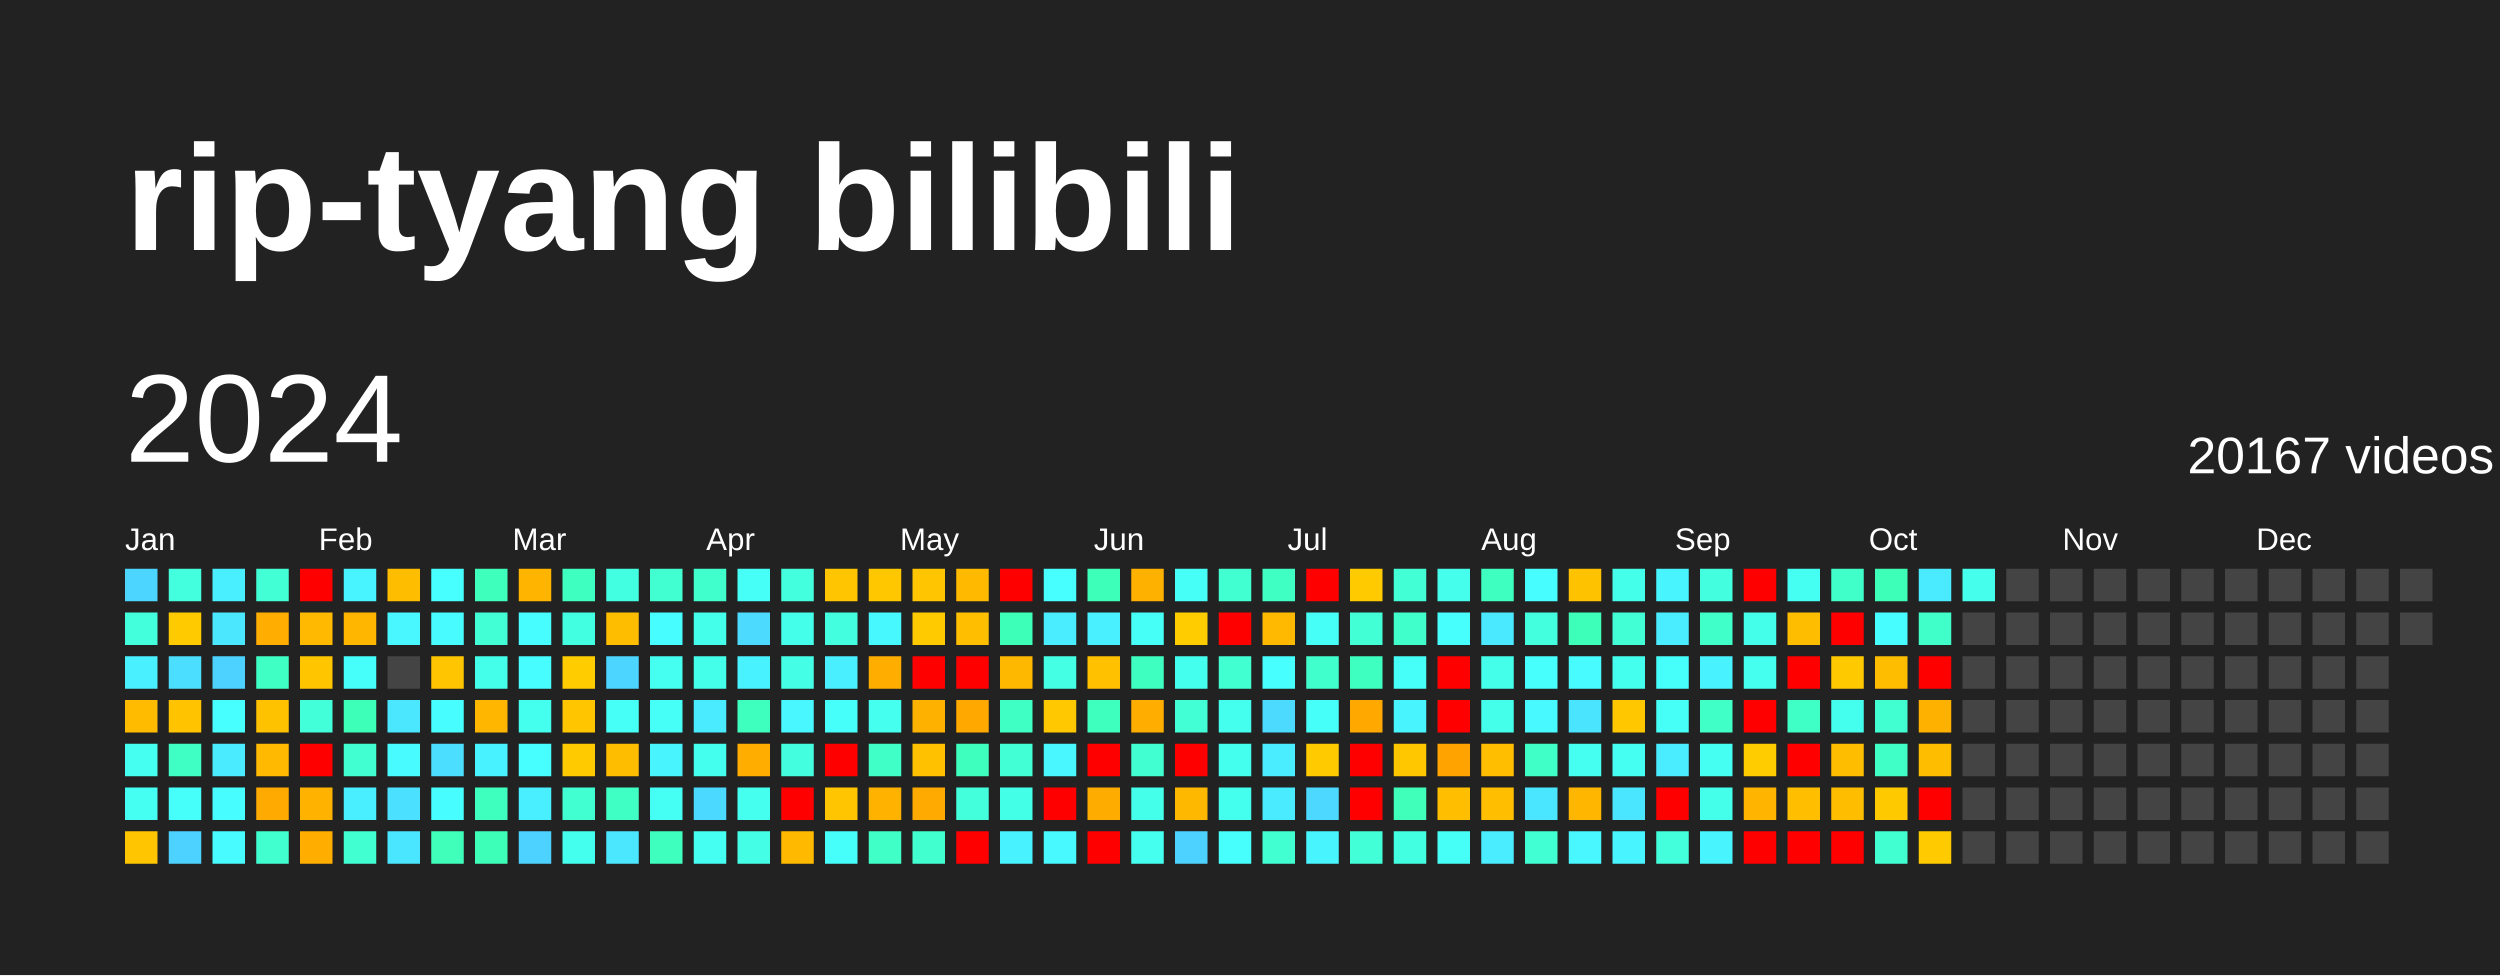
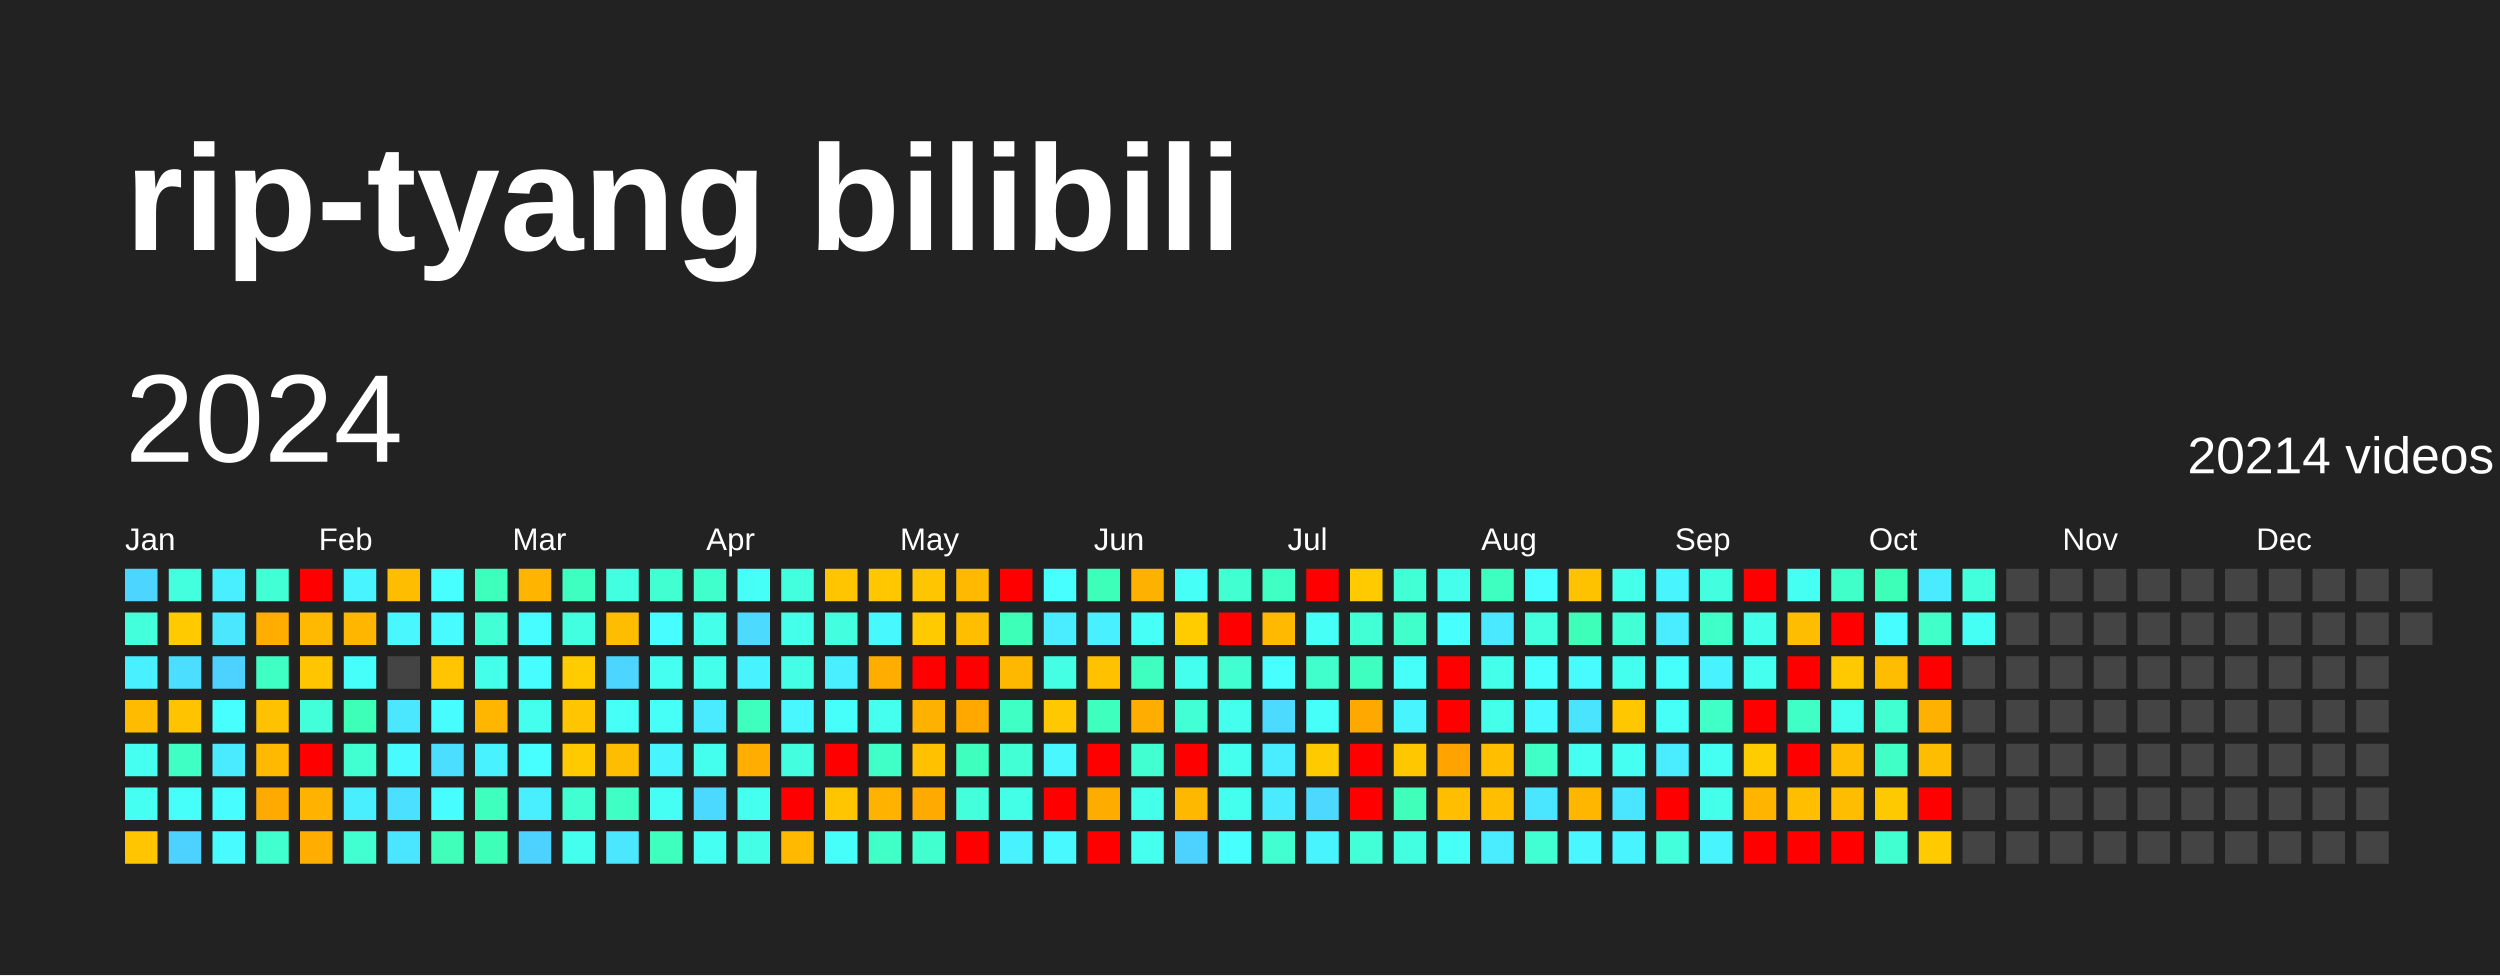
<svg xmlns="http://www.w3.org/2000/svg" baseProfile="full" height="78mm" version="1.1" viewBox="0,0,200,78" width="200mm">
  <defs />
  <rect fill="#222222" height="78" width="200" x="0" y="0" />
  <text fill="#FFFFFF" style="font-size:12px; font-family:Arial; font-weight:bold;" x="10" y="20">rip-tyang bilibili</text>
  <text dominant-baseline="hanging" fill="#FFFFFF" style="font-size:10.0px; font-family:Arial;" x="10" y="30">2024</text>
-   <text dominant-baseline="hanging" fill="#FFFFFF" style="font-size:4.125px; font-family:Arial;" x="175" y="35">20167 videos</text>
+   <text dominant-baseline="hanging" fill="#FFFFFF" style="font-size:4.125px; font-family:Arial;" x="175" y="35">20214 videos</text>
  <text fill="#FFFFFF" style="font-size:2.5px; font-family:Arial" x="10.0" y="44">Jan</text>
  <text fill="#FFFFFF" style="font-size:2.5px; font-family:Arial" x="25.5" y="44">Feb</text>
  <text fill="#FFFFFF" style="font-size:2.5px; font-family:Arial" x="41.0" y="44">Mar</text>
  <text fill="#FFFFFF" style="font-size:2.5px; font-family:Arial" x="56.5" y="44">Apr</text>
  <text fill="#FFFFFF" style="font-size:2.5px; font-family:Arial" x="72.0" y="44">May</text>
  <text fill="#FFFFFF" style="font-size:2.5px; font-family:Arial" x="87.5" y="44">Jun</text>
  <text fill="#FFFFFF" style="font-size:2.5px; font-family:Arial" x="103.0" y="44">Jul</text>
  <text fill="#FFFFFF" style="font-size:2.5px; font-family:Arial" x="118.5" y="44">Aug</text>
  <text fill="#FFFFFF" style="font-size:2.5px; font-family:Arial" x="134.0" y="44">Sep</text>
  <text fill="#FFFFFF" style="font-size:2.5px; font-family:Arial" x="149.5" y="44">Oct</text>
  <text fill="#FFFFFF" style="font-size:2.5px; font-family:Arial" x="165.0" y="44">Nov</text>
  <text fill="#FFFFFF" style="font-size:2.5px; font-family:Arial" x="180.5" y="44">Dec</text>
  <rect fill="#4cd6ff" height="2.6" width="2.6" x="10.0" y="45.5" />
  <rect fill="#43ffdb" height="2.6" width="2.6" x="10.0" y="49.0" />
  <rect fill="#49f0ff" height="2.6" width="2.6" x="10.0" y="52.5" />
  <rect fill="#ffbb00" height="2.6" width="2.6" x="10.0" y="56.0" />
  <rect fill="#45fff1" height="2.6" width="2.6" x="10.0" y="59.5" />
  <rect fill="#45fff3" height="2.6" width="2.6" x="10.0" y="63.0" />
  <rect fill="#ffc500" height="2.6" width="2.6" x="10.0" y="66.5" />
  <rect fill="#43ffdd" height="2.6" width="2.6" x="13.5" y="45.5" />
  <rect fill="#ffcb00" height="2.6" width="2.6" x="13.5" y="49.0" />
  <rect fill="#4bdeff" height="2.6" width="2.6" x="13.5" y="52.5" />
  <rect fill="#ffc300" height="2.6" width="2.6" x="13.5" y="56.0" />
  <rect fill="#40ffc4" height="2.6" width="2.6" x="13.5" y="59.5" />
  <rect fill="#46fffb" height="2.6" width="2.6" x="13.5" y="63.0" />
  <rect fill="#4dd2ff" height="2.6" width="2.6" x="13.5" y="66.5" />
  <rect fill="#49efff" height="2.6" width="2.6" x="17.0" y="45.5" />
  <rect fill="#4ae7ff" height="2.6" width="2.6" x="17.0" y="49.0" />
  <rect fill="#4dd2ff" height="2.6" width="2.6" x="17.0" y="52.5" />
  <rect fill="#47fffe" height="2.6" width="2.6" x="17.0" y="56.0" />
  <rect fill="#4aeaff" height="2.6" width="2.6" x="17.0" y="59.5" />
  <rect fill="#47fdff" height="2.6" width="2.6" x="17.0" y="63.0" />
  <rect fill="#47fbff" height="2.6" width="2.6" x="17.0" y="66.5" />
  <rect fill="#42ffd6" height="2.6" width="2.6" x="20.5" y="45.5" />
  <rect fill="#ffad00" height="2.6" width="2.6" x="20.5" y="49.0" />
  <rect fill="#40ffc4" height="2.6" width="2.6" x="20.5" y="52.5" />
  <rect fill="#ffc200" height="2.6" width="2.6" x="20.5" y="56.0" />
  <rect fill="#ffb900" height="2.6" width="2.6" x="20.5" y="59.5" />
  <rect fill="#ffaa00" height="2.6" width="2.6" x="20.5" y="63.0" />
  <rect fill="#41ffce" height="2.6" width="2.6" x="20.5" y="66.5" />
  <rect fill="red" height="2.6" width="2.6" x="24.0" y="45.5" />
  <rect fill="#ffb900" height="2.6" width="2.6" x="24.0" y="49.0" />
  <rect fill="#ffc600" height="2.6" width="2.6" x="24.0" y="52.5" />
  <rect fill="#42ffda" height="2.6" width="2.6" x="24.0" y="56.0" />
  <rect fill="red" height="2.6" width="2.6" x="24.0" y="59.5" />
  <rect fill="#ffb200" height="2.6" width="2.6" x="24.0" y="63.0" />
  <rect fill="#ffae00" height="2.6" width="2.6" x="24.0" y="66.5" />
  <rect fill="#48f4ff" height="2.6" width="2.6" x="27.5" y="45.5" />
  <rect fill="#ffb600" height="2.6" width="2.6" x="27.5" y="49.0" />
  <rect fill="#46fffb" height="2.6" width="2.6" x="27.5" y="52.5" />
  <rect fill="#3effb8" height="2.6" width="2.6" x="27.5" y="56.0" />
  <rect fill="#41ffd1" height="2.6" width="2.6" x="27.5" y="59.5" />
  <rect fill="#49efff" height="2.6" width="2.6" x="27.5" y="63.0" />
  <rect fill="#41ffd1" height="2.6" width="2.6" x="27.5" y="66.5" />
  <rect fill="#ffbd00" height="2.6" width="2.6" x="31.0" y="45.5" />
  <rect fill="#48f7ff" height="2.6" width="2.6" x="31.0" y="49.0" />
  <rect fill="#444444" height="2.6" width="2.6" x="31.0" y="52.5" />
  <rect fill="#4ae7ff" height="2.6" width="2.6" x="31.0" y="56.0" />
  <rect fill="#47fbff" height="2.6" width="2.6" x="31.0" y="59.5" />
  <rect fill="#4be0ff" height="2.6" width="2.6" x="31.0" y="63.0" />
  <rect fill="#4ae6ff" height="2.6" width="2.6" x="31.0" y="66.5" />
  <rect fill="#47fffe" height="2.6" width="2.6" x="34.5" y="45.5" />
  <rect fill="#47fbff" height="2.6" width="2.6" x="34.5" y="49.0" />
  <rect fill="#ffc500" height="2.6" width="2.6" x="34.5" y="52.5" />
  <rect fill="#47fdff" height="2.6" width="2.6" x="34.5" y="56.0" />
  <rect fill="#4bdeff" height="2.6" width="2.6" x="34.5" y="59.5" />
  <rect fill="#47fdff" height="2.6" width="2.6" x="34.5" y="63.0" />
  <rect fill="#3fffbb" height="2.6" width="2.6" x="34.5" y="66.5" />
  <rect fill="#3fffbd" height="2.6" width="2.6" x="38.0" y="45.5" />
  <rect fill="#42ffd5" height="2.6" width="2.6" x="38.0" y="49.0" />
  <rect fill="#44ffea" height="2.6" width="2.6" x="38.0" y="52.5" />
  <rect fill="#ffb600" height="2.6" width="2.6" x="38.0" y="56.0" />
  <rect fill="#49f2ff" height="2.6" width="2.6" x="38.0" y="59.5" />
  <rect fill="#3fffbf" height="2.6" width="2.6" x="38.0" y="63.0" />
  <rect fill="#3effb8" height="2.6" width="2.6" x="38.0" y="66.5" />
  <rect fill="#ffb400" height="2.6" width="2.6" x="41.5" y="45.5" />
  <rect fill="#47fdff" height="2.6" width="2.6" x="41.5" y="49.0" />
  <rect fill="#47fdff" height="2.6" width="2.6" x="41.5" y="52.5" />
  <rect fill="#45ffee" height="2.6" width="2.6" x="41.5" y="56.0" />
  <rect fill="#47ffff" height="2.6" width="2.6" x="41.5" y="59.5" />
  <rect fill="#49efff" height="2.6" width="2.6" x="41.5" y="63.0" />
  <rect fill="#4dd2ff" height="2.6" width="2.6" x="41.5" y="66.5" />
  <rect fill="#3fffc0" height="2.6" width="2.6" x="45.0" y="45.5" />
  <rect fill="#43ffe2" height="2.6" width="2.6" x="45.0" y="49.0" />
  <rect fill="#ffcc00" height="2.6" width="2.6" x="45.0" y="52.5" />
  <rect fill="#ffc600" height="2.6" width="2.6" x="45.0" y="56.0" />
  <rect fill="#ffcb00" height="2.6" width="2.6" x="45.0" y="59.5" />
  <rect fill="#41ffd0" height="2.6" width="2.6" x="45.0" y="63.0" />
  <rect fill="#45ffee" height="2.6" width="2.6" x="45.0" y="66.5" />
  <rect fill="#43ffe2" height="2.6" width="2.6" x="48.5" y="45.5" />
  <rect fill="#ffbd00" height="2.6" width="2.6" x="48.5" y="49.0" />
  <rect fill="#4cd6ff" height="2.6" width="2.6" x="48.5" y="52.5" />
  <rect fill="#46fff6" height="2.6" width="2.6" x="48.5" y="56.0" />
  <rect fill="#ffbd00" height="2.6" width="2.6" x="48.5" y="59.5" />
  <rect fill="#40ffc4" height="2.6" width="2.6" x="48.5" y="63.0" />
  <rect fill="#4ae7ff" height="2.6" width="2.6" x="48.5" y="66.5" />
  <rect fill="#41ffd0" height="2.6" width="2.6" x="52.0" y="45.5" />
  <rect fill="#47fdff" height="2.6" width="2.6" x="52.0" y="49.0" />
  <rect fill="#45fff1" height="2.6" width="2.6" x="52.0" y="52.5" />
  <rect fill="#46fff7" height="2.6" width="2.6" x="52.0" y="56.0" />
  <rect fill="#48f5ff" height="2.6" width="2.6" x="52.0" y="59.5" />
  <rect fill="#46fff4" height="2.6" width="2.6" x="52.0" y="63.0" />
  <rect fill="#3fffbf" height="2.6" width="2.6" x="52.0" y="66.5" />
  <rect fill="#41ffcc" height="2.6" width="2.6" x="55.5" y="45.5" />
  <rect fill="#44ffea" height="2.6" width="2.6" x="55.5" y="49.0" />
  <rect fill="#44ffea" height="2.6" width="2.6" x="55.5" y="52.5" />
  <rect fill="#4aeaff" height="2.6" width="2.6" x="55.5" y="56.0" />
  <rect fill="#45ffee" height="2.6" width="2.6" x="55.5" y="59.5" />
  <rect fill="#4cd9ff" height="2.6" width="2.6" x="55.5" y="63.0" />
  <rect fill="#45fff3" height="2.6" width="2.6" x="55.5" y="66.5" />
  <rect fill="#46fff6" height="2.6" width="2.6" x="59.0" y="45.5" />
  <rect fill="#4cdbff" height="2.6" width="2.6" x="59.0" y="49.0" />
  <rect fill="#49f2ff" height="2.6" width="2.6" x="59.0" y="52.5" />
  <rect fill="#3fffbf" height="2.6" width="2.6" x="59.0" y="56.0" />
  <rect fill="#ffae00" height="2.6" width="2.6" x="59.0" y="59.5" />
  <rect fill="#45ffef" height="2.6" width="2.6" x="59.0" y="63.0" />
  <rect fill="#44ffe5" height="2.6" width="2.6" x="59.0" y="66.5" />
  <rect fill="#43ffdd" height="2.6" width="2.6" x="62.5" y="45.5" />
  <rect fill="#44ffea" height="2.6" width="2.6" x="62.5" y="49.0" />
  <rect fill="#44ffe5" height="2.6" width="2.6" x="62.5" y="52.5" />
  <rect fill="#48f7ff" height="2.6" width="2.6" x="62.5" y="56.0" />
  <rect fill="#43ffe0" height="2.6" width="2.6" x="62.5" y="59.5" />
  <rect fill="red" height="2.6" width="2.6" x="62.5" y="63.0" />
  <rect fill="#ffba00" height="2.6" width="2.6" x="62.5" y="66.5" />
  <rect fill="#ffc500" height="2.6" width="2.6" x="66.0" y="45.5" />
  <rect fill="#43ffe0" height="2.6" width="2.6" x="66.0" y="49.0" />
  <rect fill="#49efff" height="2.6" width="2.6" x="66.0" y="52.5" />
  <rect fill="#46fffb" height="2.6" width="2.6" x="66.0" y="56.0" />
  <rect fill="red" height="2.6" width="2.6" x="66.0" y="59.5" />
  <rect fill="#ffc500" height="2.6" width="2.6" x="66.0" y="63.0" />
  <rect fill="#46fffb" height="2.6" width="2.6" x="66.0" y="66.5" />
  <rect fill="#ffc700" height="2.6" width="2.6" x="69.5" y="45.5" />
  <rect fill="#48f8ff" height="2.6" width="2.6" x="69.5" y="49.0" />
  <rect fill="#ffae00" height="2.6" width="2.6" x="69.5" y="52.5" />
  <rect fill="#45ffef" height="2.6" width="2.6" x="69.5" y="56.0" />
  <rect fill="#40ffc7" height="2.6" width="2.6" x="69.5" y="59.5" />
  <rect fill="#ffb200" height="2.6" width="2.6" x="69.5" y="63.0" />
  <rect fill="#40ffc7" height="2.6" width="2.6" x="69.5" y="66.5" />
  <rect fill="#ffc500" height="2.6" width="2.6" x="73.0" y="45.5" />
  <rect fill="#ffca00" height="2.6" width="2.6" x="73.0" y="49.0" />
  <rect fill="red" height="2.6" width="2.6" x="73.0" y="52.5" />
  <rect fill="#ffb100" height="2.6" width="2.6" x="73.0" y="56.0" />
  <rect fill="#ffc100" height="2.6" width="2.6" x="73.0" y="59.5" />
  <rect fill="#ffaa00" height="2.6" width="2.6" x="73.0" y="63.0" />
  <rect fill="#41ffce" height="2.6" width="2.6" x="73.0" y="66.5" />
  <rect fill="#ffba00" height="2.6" width="2.6" x="76.5" y="45.5" />
  <rect fill="#ffbe00" height="2.6" width="2.6" x="76.5" y="49.0" />
  <rect fill="red" height="2.6" width="2.6" x="76.5" y="52.5" />
  <rect fill="#ffa800" height="2.6" width="2.6" x="76.5" y="56.0" />
  <rect fill="#3fffbf" height="2.6" width="2.6" x="76.5" y="59.5" />
  <rect fill="#43ffdb" height="2.6" width="2.6" x="76.5" y="63.0" />
  <rect fill="red" height="2.6" width="2.6" x="76.5" y="66.5" />
  <rect fill="red" height="2.6" width="2.6" x="80.0" y="45.5" />
  <rect fill="#3effb8" height="2.6" width="2.6" x="80.0" y="49.0" />
  <rect fill="#ffb800" height="2.6" width="2.6" x="80.0" y="52.5" />
  <rect fill="#40ffc4" height="2.6" width="2.6" x="80.0" y="56.0" />
  <rect fill="#42ffd5" height="2.6" width="2.6" x="80.0" y="59.5" />
  <rect fill="#44ffe7" height="2.6" width="2.6" x="80.0" y="63.0" />
  <rect fill="#49f2ff" height="2.6" width="2.6" x="80.0" y="66.5" />
  <rect fill="#47ffff" height="2.6" width="2.6" x="83.5" y="45.5" />
  <rect fill="#4aecff" height="2.6" width="2.6" x="83.5" y="49.0" />
  <rect fill="#44ffe4" height="2.6" width="2.6" x="83.5" y="52.5" />
  <rect fill="#ffc800" height="2.6" width="2.6" x="83.5" y="56.0" />
  <rect fill="#48f7ff" height="2.6" width="2.6" x="83.5" y="59.5" />
  <rect fill="red" height="2.6" width="2.6" x="83.5" y="63.0" />
  <rect fill="#48faff" height="2.6" width="2.6" x="83.5" y="66.5" />
  <rect fill="#3effb9" height="2.6" width="2.6" x="87.0" y="45.5" />
  <rect fill="#49f0ff" height="2.6" width="2.6" x="87.0" y="49.0" />
  <rect fill="#ffc100" height="2.6" width="2.6" x="87.0" y="52.5" />
  <rect fill="#3fffbf" height="2.6" width="2.6" x="87.0" y="56.0" />
  <rect fill="red" height="2.6" width="2.6" x="87.0" y="59.5" />
  <rect fill="#ffac00" height="2.6" width="2.6" x="87.0" y="63.0" />
  <rect fill="red" height="2.6" width="2.6" x="87.0" y="66.5" />
  <rect fill="#ffb100" height="2.6" width="2.6" x="90.5" y="45.5" />
  <rect fill="#46fff7" height="2.6" width="2.6" x="90.5" y="49.0" />
  <rect fill="#3fffc0" height="2.6" width="2.6" x="90.5" y="52.5" />
  <rect fill="#ffae00" height="2.6" width="2.6" x="90.5" y="56.0" />
  <rect fill="#41ffd1" height="2.6" width="2.6" x="90.5" y="59.5" />
  <rect fill="#44ffe9" height="2.6" width="2.6" x="90.5" y="63.0" />
  <rect fill="#45ffef" height="2.6" width="2.6" x="90.5" y="66.5" />
  <rect fill="#46fff6" height="2.6" width="2.6" x="94.0" y="45.5" />
  <rect fill="#ffcc00" height="2.6" width="2.6" x="94.0" y="49.0" />
  <rect fill="#45ffee" height="2.6" width="2.6" x="94.0" y="52.5" />
  <rect fill="#42ffd6" height="2.6" width="2.6" x="94.0" y="56.0" />
  <rect fill="red" height="2.6" width="2.6" x="94.0" y="59.5" />
  <rect fill="#ffb800" height="2.6" width="2.6" x="94.0" y="63.0" />
  <rect fill="#4dd2ff" height="2.6" width="2.6" x="94.0" y="66.5" />
  <rect fill="#41ffd0" height="2.6" width="2.6" x="97.5" y="45.5" />
  <rect fill="red" height="2.6" width="2.6" x="97.5" y="49.0" />
  <rect fill="#41ffd0" height="2.6" width="2.6" x="97.5" y="52.5" />
  <rect fill="#45ffee" height="2.6" width="2.6" x="97.5" y="56.0" />
  <rect fill="#45ffee" height="2.6" width="2.6" x="97.5" y="59.5" />
  <rect fill="#45ffee" height="2.6" width="2.6" x="97.5" y="63.0" />
  <rect fill="#47fffc" height="2.6" width="2.6" x="97.5" y="66.5" />
  <rect fill="#3fffc2" height="2.6" width="2.6" x="101.0" y="45.5" />
  <rect fill="#ffb900" height="2.6" width="2.6" x="101.0" y="49.0" />
  <rect fill="#47ffff" height="2.6" width="2.6" x="101.0" y="52.5" />
  <rect fill="#4cdbff" height="2.6" width="2.6" x="101.0" y="56.0" />
  <rect fill="#4aecff" height="2.6" width="2.6" x="101.0" y="59.5" />
  <rect fill="#4aeaff" height="2.6" width="2.6" x="101.0" y="63.0" />
  <rect fill="#41ffd1" height="2.6" width="2.6" x="101.0" y="66.5" />
  <rect fill="red" height="2.6" width="2.6" x="104.5" y="45.5" />
  <rect fill="#46fff7" height="2.6" width="2.6" x="104.5" y="49.0" />
  <rect fill="#41ffcc" height="2.6" width="2.6" x="104.5" y="52.5" />
  <rect fill="#46fff9" height="2.6" width="2.6" x="104.5" y="56.0" />
  <rect fill="#ffcb00" height="2.6" width="2.6" x="104.5" y="59.5" />
  <rect fill="#4cd8ff" height="2.6" width="2.6" x="104.5" y="63.0" />
  <rect fill="#48f5ff" height="2.6" width="2.6" x="104.5" y="66.5" />
  <rect fill="#ffca00" height="2.6" width="2.6" x="108.0" y="45.5" />
  <rect fill="#42ffd6" height="2.6" width="2.6" x="108.0" y="49.0" />
  <rect fill="#3fffc0" height="2.6" width="2.6" x="108.0" y="52.5" />
  <rect fill="#ffa800" height="2.6" width="2.6" x="108.0" y="56.0" />
  <rect fill="red" height="2.6" width="2.6" x="108.0" y="59.5" />
  <rect fill="red" height="2.6" width="2.6" x="108.0" y="63.0" />
  <rect fill="#42ffd8" height="2.6" width="2.6" x="108.0" y="66.5" />
  <rect fill="#42ffd6" height="2.6" width="2.6" x="111.5" y="45.5" />
  <rect fill="#41ffcb" height="2.6" width="2.6" x="111.5" y="49.0" />
  <rect fill="#46fff9" height="2.6" width="2.6" x="111.5" y="52.5" />
  <rect fill="#48f5ff" height="2.6" width="2.6" x="111.5" y="56.0" />
  <rect fill="#ffc700" height="2.6" width="2.6" x="111.5" y="59.5" />
  <rect fill="#3fffbb" height="2.6" width="2.6" x="111.5" y="63.0" />
  <rect fill="#43ffe2" height="2.6" width="2.6" x="111.5" y="66.5" />
  <rect fill="#45ffec" height="2.6" width="2.6" x="115.0" y="45.5" />
  <rect fill="#47fffc" height="2.6" width="2.6" x="115.0" y="49.0" />
  <rect fill="red" height="2.6" width="2.6" x="115.0" y="52.5" />
  <rect fill="red" height="2.6" width="2.6" x="115.0" y="56.0" />
  <rect fill="#ffa300" height="2.6" width="2.6" x="115.0" y="59.5" />
  <rect fill="#ffbe00" height="2.6" width="2.6" x="115.0" y="63.0" />
  <rect fill="#46fff6" height="2.6" width="2.6" x="115.0" y="66.5" />
  <rect fill="#3fffc0" height="2.6" width="2.6" x="118.5" y="45.5" />
  <rect fill="#4ae9ff" height="2.6" width="2.6" x="118.5" y="49.0" />
  <rect fill="#44ffea" height="2.6" width="2.6" x="118.5" y="52.5" />
  <rect fill="#44ffea" height="2.6" width="2.6" x="118.5" y="56.0" />
  <rect fill="#ffbf00" height="2.6" width="2.6" x="118.5" y="59.5" />
  <rect fill="#ffbf00" height="2.6" width="2.6" x="118.5" y="63.0" />
  <rect fill="#4aecff" height="2.6" width="2.6" x="118.5" y="66.5" />
  <rect fill="#47fdff" height="2.6" width="2.6" x="122.0" y="45.5" />
  <rect fill="#43ffdd" height="2.6" width="2.6" x="122.0" y="49.0" />
  <rect fill="#47fffc" height="2.6" width="2.6" x="122.0" y="52.5" />
  <rect fill="#48faff" height="2.6" width="2.6" x="122.0" y="56.0" />
  <rect fill="#40ffc7" height="2.6" width="2.6" x="122.0" y="59.5" />
  <rect fill="#4ae6ff" height="2.6" width="2.6" x="122.0" y="63.0" />
  <rect fill="#42ffd3" height="2.6" width="2.6" x="122.0" y="66.5" />
  <rect fill="#ffc200" height="2.6" width="2.6" x="125.5" y="45.5" />
  <rect fill="#3effb9" height="2.6" width="2.6" x="125.5" y="49.0" />
  <rect fill="#47fbff" height="2.6" width="2.6" x="125.5" y="52.5" />
  <rect fill="#4be4ff" height="2.6" width="2.6" x="125.5" y="56.0" />
  <rect fill="#45fff1" height="2.6" width="2.6" x="125.5" y="59.5" />
  <rect fill="#ffb600" height="2.6" width="2.6" x="125.5" y="63.0" />
  <rect fill="#48f7ff" height="2.6" width="2.6" x="125.5" y="66.5" />
  <rect fill="#44ffea" height="2.6" width="2.6" x="129.0" y="45.5" />
  <rect fill="#42ffd5" height="2.6" width="2.6" x="129.0" y="49.0" />
  <rect fill="#45ffee" height="2.6" width="2.6" x="129.0" y="52.5" />
  <rect fill="#ffc700" height="2.6" width="2.6" x="129.0" y="56.0" />
  <rect fill="#45fff3" height="2.6" width="2.6" x="129.0" y="59.5" />
  <rect fill="#4ae6ff" height="2.6" width="2.6" x="129.0" y="63.0" />
  <rect fill="#48f4ff" height="2.6" width="2.6" x="129.0" y="66.5" />
  <rect fill="#48f5ff" height="2.6" width="2.6" x="132.5" y="45.5" />
  <rect fill="#49edff" height="2.6" width="2.6" x="132.5" y="49.0" />
  <rect fill="#46fffb" height="2.6" width="2.6" x="132.5" y="52.5" />
  <rect fill="#46fff6" height="2.6" width="2.6" x="132.5" y="56.0" />
  <rect fill="#4aecff" height="2.6" width="2.6" x="132.5" y="59.5" />
  <rect fill="red" height="2.6" width="2.6" x="132.5" y="63.0" />
  <rect fill="#43ffdb" height="2.6" width="2.6" x="132.5" y="66.5" />
  <rect fill="#43ffe0" height="2.6" width="2.6" x="136.0" y="45.5" />
  <rect fill="#40ffc9" height="2.6" width="2.6" x="136.0" y="49.0" />
  <rect fill="#49f2ff" height="2.6" width="2.6" x="136.0" y="52.5" />
  <rect fill="#40ffc7" height="2.6" width="2.6" x="136.0" y="56.0" />
  <rect fill="#45fff3" height="2.6" width="2.6" x="136.0" y="59.5" />
  <rect fill="#44ffe9" height="2.6" width="2.6" x="136.0" y="63.0" />
  <rect fill="#48f5ff" height="2.6" width="2.6" x="136.0" y="66.5" />
  <rect fill="red" height="2.6" width="2.6" x="139.5" y="45.5" />
  <rect fill="#44ffea" height="2.6" width="2.6" x="139.5" y="49.0" />
  <rect fill="#45ffef" height="2.6" width="2.6" x="139.5" y="52.5" />
  <rect fill="red" height="2.6" width="2.6" x="139.5" y="56.0" />
  <rect fill="#ffcc00" height="2.6" width="2.6" x="139.5" y="59.5" />
  <rect fill="#ffb400" height="2.6" width="2.6" x="139.5" y="63.0" />
  <rect fill="red" height="2.6" width="2.6" x="139.5" y="66.5" />
  <rect fill="#45fff3" height="2.6" width="2.6" x="143.0" y="45.5" />
  <rect fill="#ffbd00" height="2.6" width="2.6" x="143.0" y="49.0" />
  <rect fill="red" height="2.6" width="2.6" x="143.0" y="52.5" />
  <rect fill="#40ffc6" height="2.6" width="2.6" x="143.0" y="56.0" />
  <rect fill="red" height="2.6" width="2.6" x="143.0" y="59.5" />
  <rect fill="#ffbf00" height="2.6" width="2.6" x="143.0" y="63.0" />
  <rect fill="red" height="2.6" width="2.6" x="143.0" y="66.5" />
  <rect fill="#40ffc9" height="2.6" width="2.6" x="146.5" y="45.5" />
  <rect fill="red" height="2.6" width="2.6" x="146.5" y="49.0" />
  <rect fill="#ffc900" height="2.6" width="2.6" x="146.5" y="52.5" />
  <rect fill="#45ffee" height="2.6" width="2.6" x="146.5" y="56.0" />
  <rect fill="#ffbd00" height="2.6" width="2.6" x="146.5" y="59.5" />
  <rect fill="#ffbd00" height="2.6" width="2.6" x="146.5" y="63.0" />
  <rect fill="red" height="2.6" width="2.6" x="146.5" y="66.5" />
  <rect fill="#3effb8" height="2.6" width="2.6" x="150.0" y="45.5" />
  <rect fill="#47fdff" height="2.6" width="2.6" x="150.0" y="49.0" />
  <rect fill="#ffbd00" height="2.6" width="2.6" x="150.0" y="52.5" />
  <rect fill="#41ffd1" height="2.6" width="2.6" x="150.0" y="56.0" />
  <rect fill="#40ffc7" height="2.6" width="2.6" x="150.0" y="59.5" />
  <rect fill="#ffc900" height="2.6" width="2.6" x="150.0" y="63.0" />
  <rect fill="#41ffd1" height="2.6" width="2.6" x="150.0" y="66.5" />
  <rect fill="#4aeaff" height="2.6" width="2.6" x="153.5" y="45.5" />
  <rect fill="#40ffc9" height="2.6" width="2.6" x="153.5" y="49.0" />
  <rect fill="red" height="2.6" width="2.6" x="153.5" y="52.5" />
  <rect fill="#ffb100" height="2.6" width="2.6" x="153.5" y="56.0" />
  <rect fill="#ffbd00" height="2.6" width="2.6" x="153.5" y="59.5" />
  <rect fill="red" height="2.6" width="2.6" x="153.5" y="63.0" />
  <rect fill="#ffcb00" height="2.6" width="2.6" x="153.5" y="66.5" />
-   <rect fill="#45ffec" height="2.6" width="2.6" x="157.0" y="45.5" />
-   <rect fill="#444444" height="2.6" width="2.6" x="157.0" y="49.0" />
+   <rect fill="#43ffdb" height="2.6" width="2.6" x="157.0" y="45.5" />
+   <rect fill="#46fff4" height="2.6" width="2.6" x="157.0" y="49.0" />
  <rect fill="#444444" height="2.6" width="2.6" x="157.0" y="52.5" />
  <rect fill="#444444" height="2.6" width="2.6" x="157.0" y="56.0" />
  <rect fill="#444444" height="2.6" width="2.6" x="157.0" y="59.5" />
  <rect fill="#444444" height="2.6" width="2.6" x="157.0" y="63.0" />
  <rect fill="#444444" height="2.6" width="2.6" x="157.0" y="66.5" />
  <rect fill="#444444" height="2.6" width="2.6" x="160.5" y="45.5" />
  <rect fill="#444444" height="2.6" width="2.6" x="160.5" y="49.0" />
  <rect fill="#444444" height="2.6" width="2.6" x="160.5" y="52.5" />
  <rect fill="#444444" height="2.6" width="2.6" x="160.5" y="56.0" />
  <rect fill="#444444" height="2.6" width="2.6" x="160.5" y="59.5" />
  <rect fill="#444444" height="2.6" width="2.6" x="160.5" y="63.0" />
  <rect fill="#444444" height="2.6" width="2.6" x="160.5" y="66.5" />
  <rect fill="#444444" height="2.6" width="2.6" x="164.0" y="45.5" />
  <rect fill="#444444" height="2.6" width="2.6" x="164.0" y="49.0" />
  <rect fill="#444444" height="2.6" width="2.6" x="164.0" y="52.5" />
  <rect fill="#444444" height="2.6" width="2.6" x="164.0" y="56.0" />
  <rect fill="#444444" height="2.6" width="2.6" x="164.0" y="59.5" />
  <rect fill="#444444" height="2.6" width="2.6" x="164.0" y="63.0" />
  <rect fill="#444444" height="2.6" width="2.6" x="164.0" y="66.5" />
  <rect fill="#444444" height="2.6" width="2.6" x="167.5" y="45.5" />
  <rect fill="#444444" height="2.6" width="2.6" x="167.5" y="49.0" />
  <rect fill="#444444" height="2.6" width="2.6" x="167.5" y="52.5" />
  <rect fill="#444444" height="2.6" width="2.6" x="167.5" y="56.0" />
  <rect fill="#444444" height="2.6" width="2.6" x="167.5" y="59.5" />
  <rect fill="#444444" height="2.6" width="2.6" x="167.5" y="63.0" />
  <rect fill="#444444" height="2.6" width="2.6" x="167.5" y="66.5" />
  <rect fill="#444444" height="2.6" width="2.6" x="171.0" y="45.5" />
  <rect fill="#444444" height="2.6" width="2.6" x="171.0" y="49.0" />
  <rect fill="#444444" height="2.6" width="2.6" x="171.0" y="52.5" />
  <rect fill="#444444" height="2.6" width="2.6" x="171.0" y="56.0" />
  <rect fill="#444444" height="2.6" width="2.6" x="171.0" y="59.5" />
  <rect fill="#444444" height="2.6" width="2.6" x="171.0" y="63.0" />
  <rect fill="#444444" height="2.6" width="2.6" x="171.0" y="66.5" />
  <rect fill="#444444" height="2.6" width="2.6" x="174.5" y="45.5" />
  <rect fill="#444444" height="2.6" width="2.6" x="174.5" y="49.0" />
  <rect fill="#444444" height="2.6" width="2.6" x="174.5" y="52.5" />
  <rect fill="#444444" height="2.6" width="2.6" x="174.5" y="56.0" />
  <rect fill="#444444" height="2.6" width="2.6" x="174.5" y="59.5" />
  <rect fill="#444444" height="2.6" width="2.6" x="174.5" y="63.0" />
  <rect fill="#444444" height="2.6" width="2.6" x="174.5" y="66.5" />
  <rect fill="#444444" height="2.6" width="2.6" x="178.0" y="45.5" />
  <rect fill="#444444" height="2.6" width="2.6" x="178.0" y="49.0" />
  <rect fill="#444444" height="2.6" width="2.6" x="178.0" y="52.5" />
  <rect fill="#444444" height="2.6" width="2.6" x="178.0" y="56.0" />
  <rect fill="#444444" height="2.6" width="2.6" x="178.0" y="59.5" />
  <rect fill="#444444" height="2.6" width="2.6" x="178.0" y="63.0" />
  <rect fill="#444444" height="2.6" width="2.6" x="178.0" y="66.5" />
  <rect fill="#444444" height="2.6" width="2.6" x="181.5" y="45.5" />
  <rect fill="#444444" height="2.6" width="2.6" x="181.5" y="49.0" />
  <rect fill="#444444" height="2.6" width="2.6" x="181.5" y="52.5" />
  <rect fill="#444444" height="2.6" width="2.6" x="181.5" y="56.0" />
  <rect fill="#444444" height="2.6" width="2.6" x="181.5" y="59.5" />
  <rect fill="#444444" height="2.6" width="2.6" x="181.5" y="63.0" />
  <rect fill="#444444" height="2.6" width="2.6" x="181.5" y="66.5" />
  <rect fill="#444444" height="2.6" width="2.6" x="185.0" y="45.5" />
  <rect fill="#444444" height="2.6" width="2.6" x="185.0" y="49.0" />
  <rect fill="#444444" height="2.6" width="2.6" x="185.0" y="52.5" />
  <rect fill="#444444" height="2.6" width="2.6" x="185.0" y="56.0" />
  <rect fill="#444444" height="2.6" width="2.6" x="185.0" y="59.5" />
  <rect fill="#444444" height="2.6" width="2.6" x="185.0" y="63.0" />
  <rect fill="#444444" height="2.6" width="2.6" x="185.0" y="66.5" />
  <rect fill="#444444" height="2.6" width="2.6" x="188.5" y="45.5" />
  <rect fill="#444444" height="2.6" width="2.6" x="188.5" y="49.0" />
  <rect fill="#444444" height="2.6" width="2.6" x="188.5" y="52.5" />
  <rect fill="#444444" height="2.6" width="2.6" x="188.5" y="56.0" />
  <rect fill="#444444" height="2.6" width="2.6" x="188.5" y="59.5" />
  <rect fill="#444444" height="2.6" width="2.6" x="188.5" y="63.0" />
  <rect fill="#444444" height="2.6" width="2.6" x="188.5" y="66.5" />
  <rect fill="#444444" height="2.6" width="2.6" x="192.0" y="45.5" />
  <rect fill="#444444" height="2.6" width="2.6" x="192.0" y="49.0" />
</svg>
